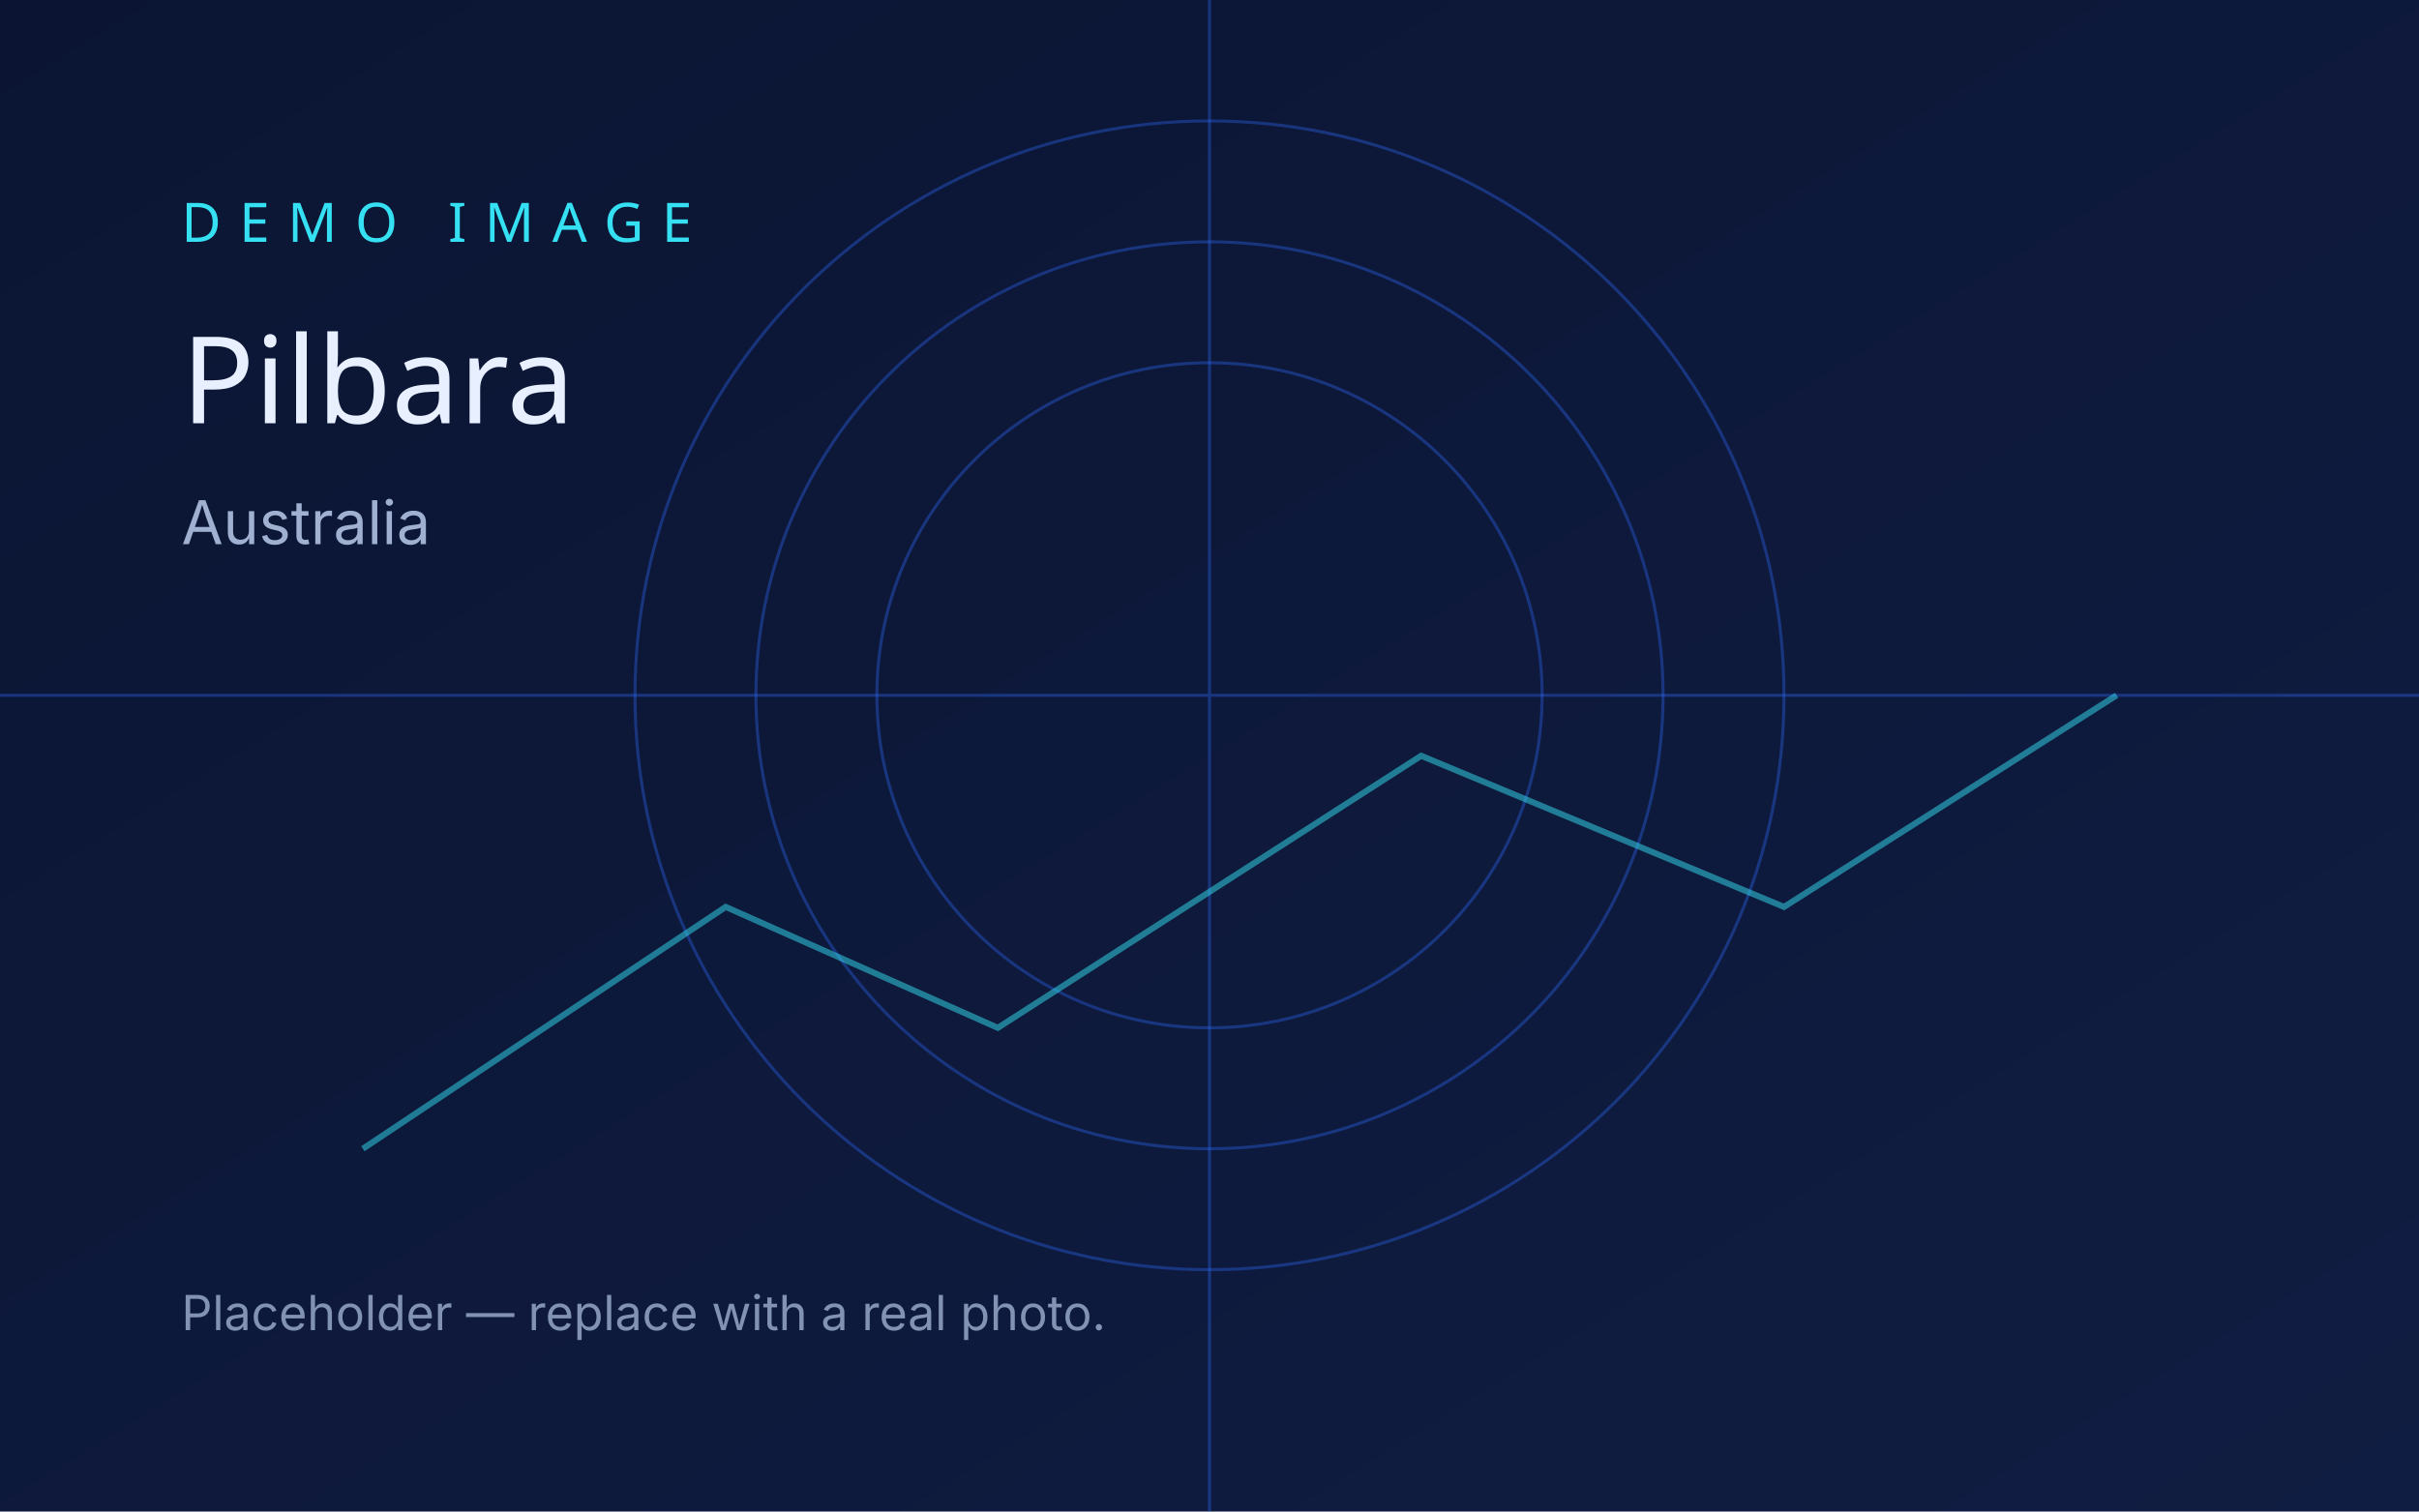
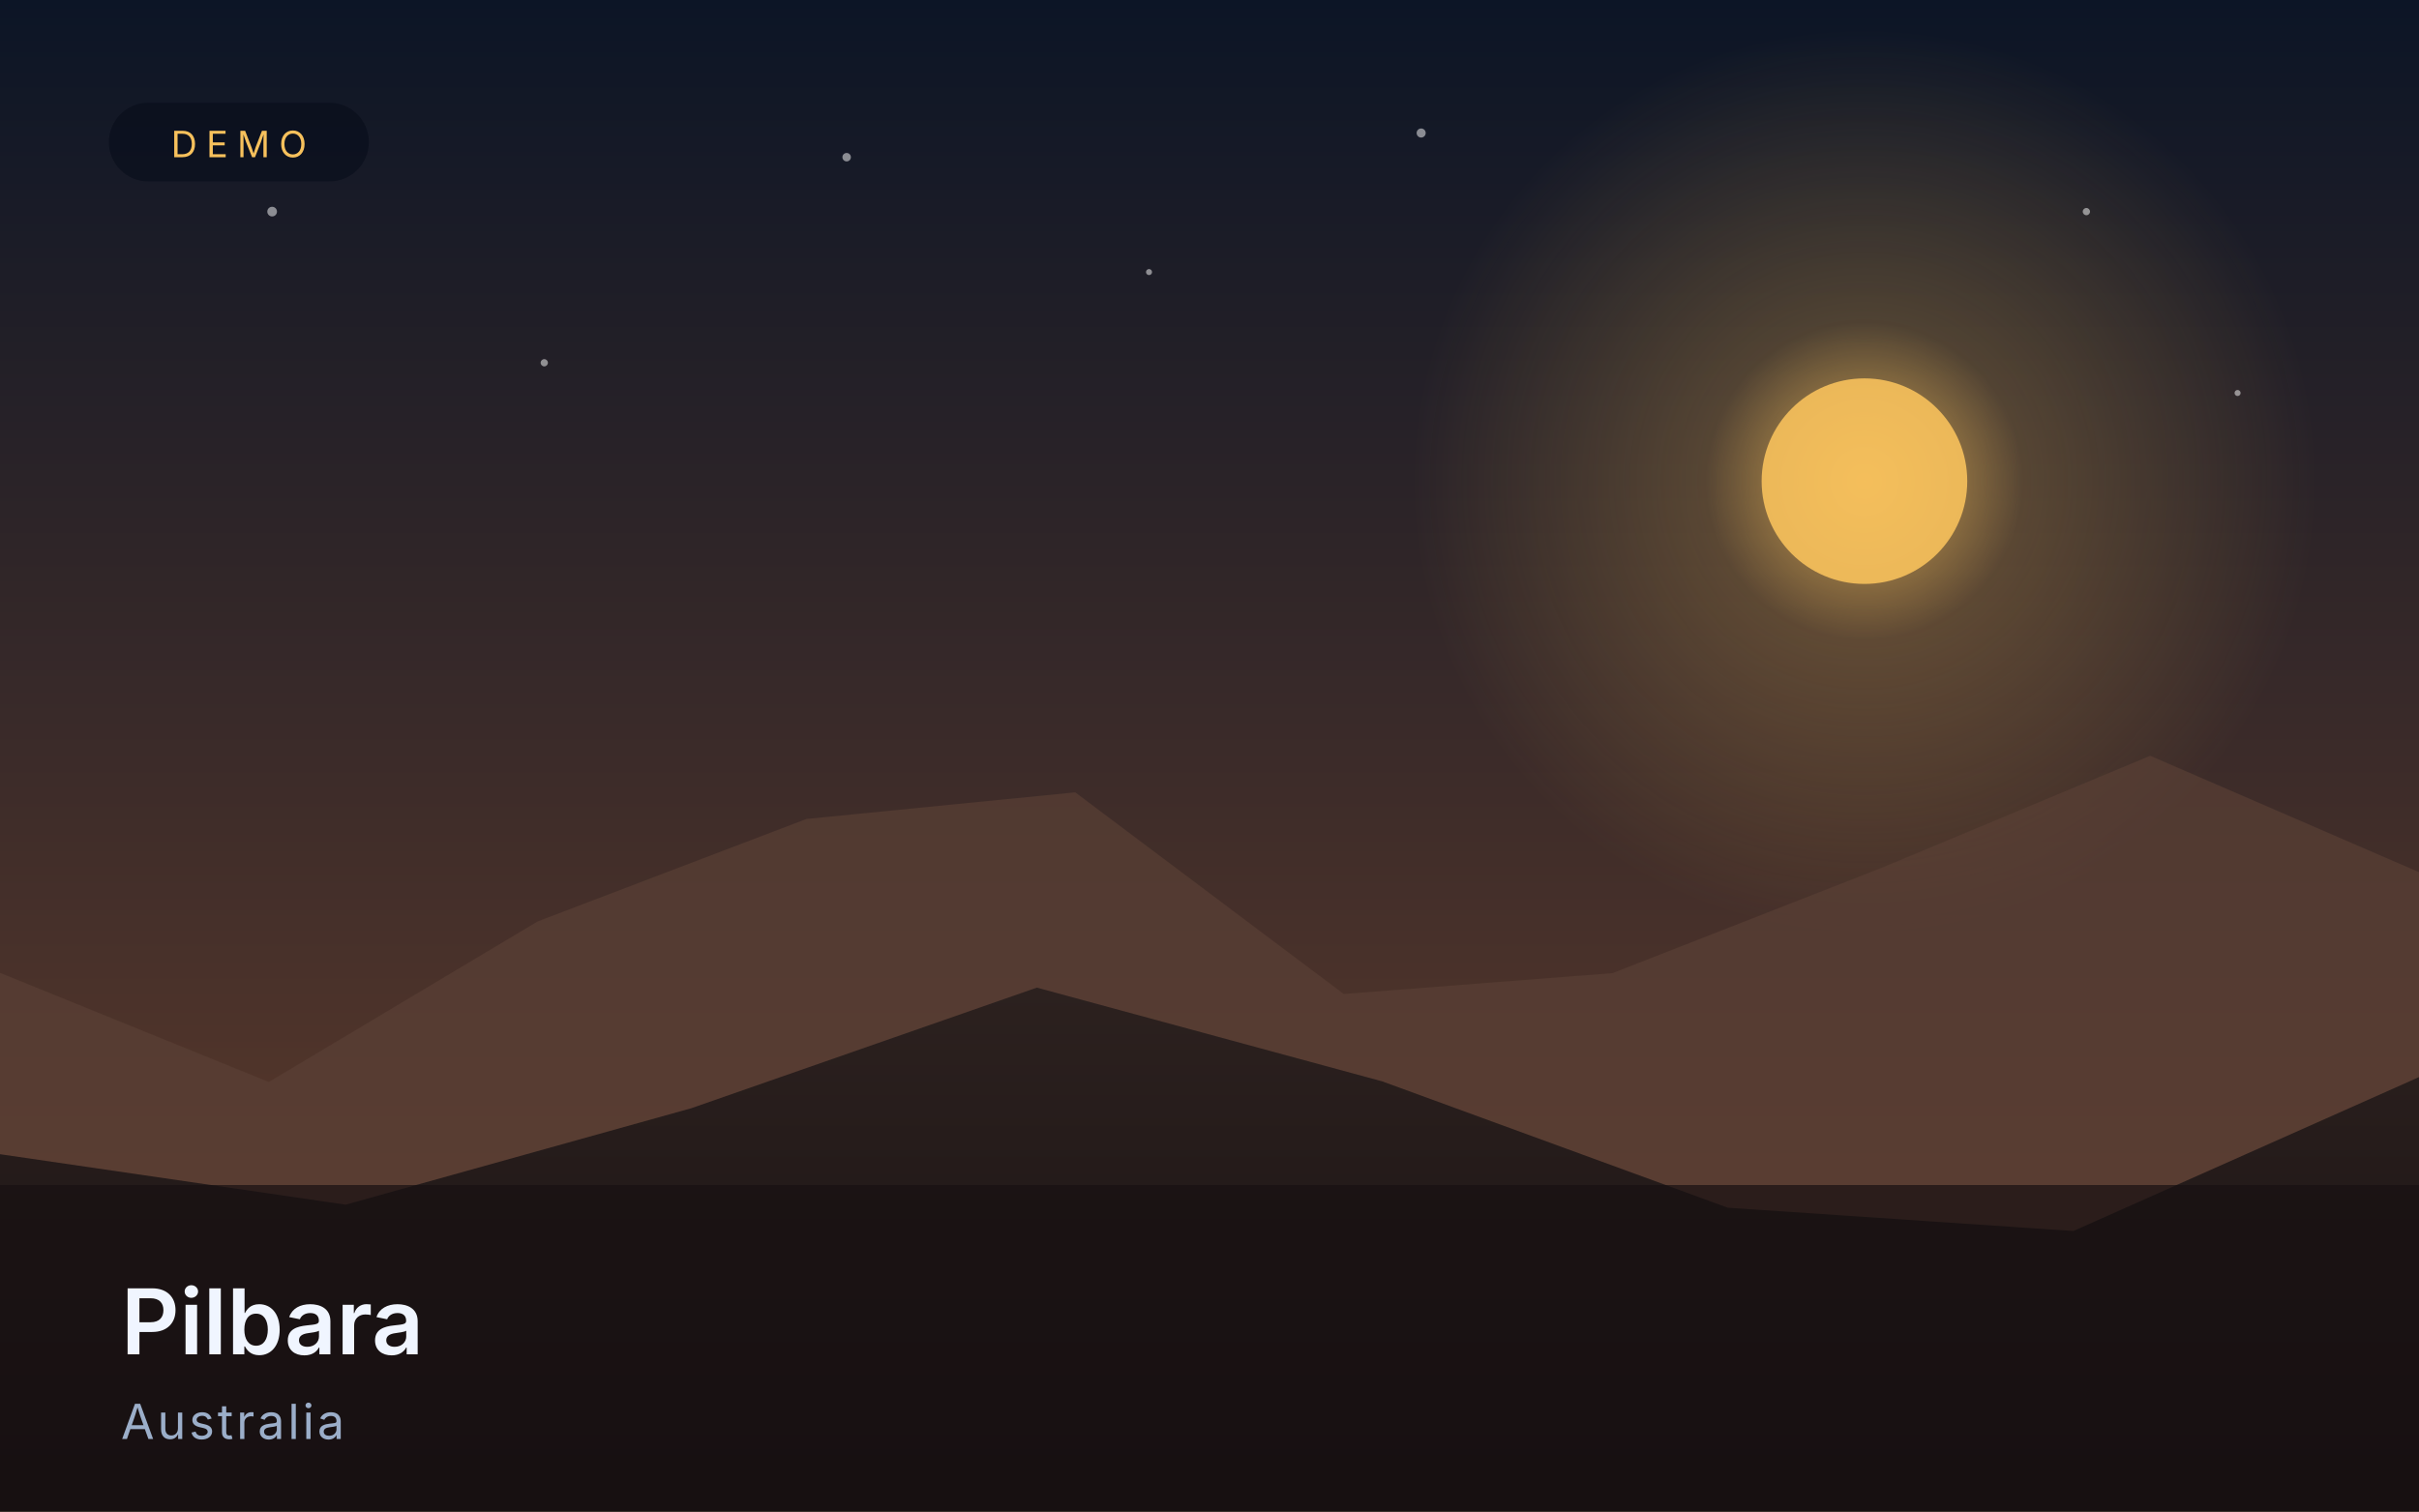
- <svg xmlns="http://www.w3.org/2000/svg" viewBox="0 0 800 500" role="img" aria-label="Demo image for Pilbara">
+ <svg xmlns="http://www.w3.org/2000/svg" viewBox="0 0 800 500" role="img" aria-label="Demo landscape for Pilbara">
  <defs>
-     <linearGradient id="bg" x1="0" y1="0" x2="1" y2="1">
-       <stop offset="0" stop-color="#0b1533" />
-       <stop offset="1" stop-color="#101d42" />
+     <linearGradient id="sky" x1="0" y1="0" x2="0" y2="1">
+       <stop offset="0" stop-color="#0c1526" />
+       <stop offset="1" stop-color="#6b412c" />
+     </linearGradient>
+     <radialGradient id="sunGlow" cx="0.5" cy="0.5" r="0.5">
+       <stop offset="0" stop-color="#f7c15c" stop-opacity="0.85" />
+       <stop offset="0.35" stop-color="#f7c15c" stop-opacity="0.22" />
+       <stop offset="1" stop-color="#f7c15c" stop-opacity="0" />
+     </radialGradient>
+     <linearGradient id="ground" x1="0" y1="0" x2="0" y2="1">
+       <stop offset="0" stop-color="#2c211f" />
+       <stop offset="1" stop-color="#171011" />
    </linearGradient>
  </defs>
-   <rect width="800" height="500" fill="url(#bg)" />
-   <g fill="none" stroke="#2f6bff" stroke-opacity="0.35">
-     <circle cx="400" cy="230" r="190" />
-     <circle cx="400" cy="230" r="150" />
-     <circle cx="400" cy="230" r="110" />
-     <path d="M0 230 H800 M400 0 V500" />
+   <rect width="800" height="500" fill="url(#sky)" />
+   <circle cx="616.599" cy="159.163" r="150" fill="url(#sunGlow)" />
+   <circle cx="616.599" cy="159.163" r="34" fill="#f7c15c" opacity="0.9" />
+   <g fill="#ffffff" opacity="0.5">
+     <circle cx="90" cy="70" r="1.6" />
+     <circle cx="180" cy="120" r="1.2" />
+     <circle cx="280" cy="52" r="1.4" />
+     <circle cx="380" cy="90" r="1" />
+     <circle cx="470" cy="44" r="1.5" />
+     <circle cx="690" cy="70" r="1.2" />
+     <circle cx="740" cy="130" r="1" />
  </g>
-   <g stroke="#35e0f2" stroke-opacity="0.5" stroke-width="2">
-     <path d="M120 380 L240 300 L330 340 L470 250 L590 300 L700 230" fill="none" />
+   <path d="M0.0 321.8 L88.9 357.9 L177.8 304.8 L266.7 270.9 L355.6 262.1 L444.4 328.8 L533.3 321.9 L622.2 287.1 L711.1 250.0 L800.0 288.5 L800 500 L0 500 Z" fill="#5a4035" opacity="0.65" />
+   <path d="M0.0 381.8 L114.3 398.5 L228.6 366.6 L342.9 326.7 L457.1 357.7 L571.4 399.5 L685.7 407.2 L800.0 356.3 L800 500 L0 500 Z" fill="url(#ground)" />
+   <rect y="392" width="800" height="108" fill="#171011" opacity="0.7" />
+   <g font-family="Space Grotesk, Inter, sans-serif">
+     <rect x="36" y="34" width="86" height="26" rx="13" fill="#060b18" opacity="0.55" />
+     <text x="79" y="52" fill="#f7c15c" font-size="12" letter-spacing="3" text-anchor="middle">DEMO</text>
+     <text x="40" y="448" fill="#f0f5ff" font-size="30" font-weight="600">Pilbara</text>
+     <text x="40" y="476" fill="#9baec9" font-size="16" letter-spacing="1">Australia</text>
  </g>
-   <text x="60" y="80" fill="#35e0f2" font-family="Space Grotesk, sans-serif" font-size="18" letter-spacing="6">DEMO IMAGE</text>
-   <text x="60" y="140" fill="#e8f0ff" font-family="Space Grotesk, sans-serif" font-size="40">Pilbara</text>
-   <text x="60" y="180" fill="#9fb0d0" font-family="Inter, sans-serif" font-size="20">Australia</text>
-   <text x="60" y="440" fill="#9fb0d0" font-family="Inter, sans-serif" font-size="16" opacity="0.8">Placeholder — replace with a real photo.</text>
</svg>
